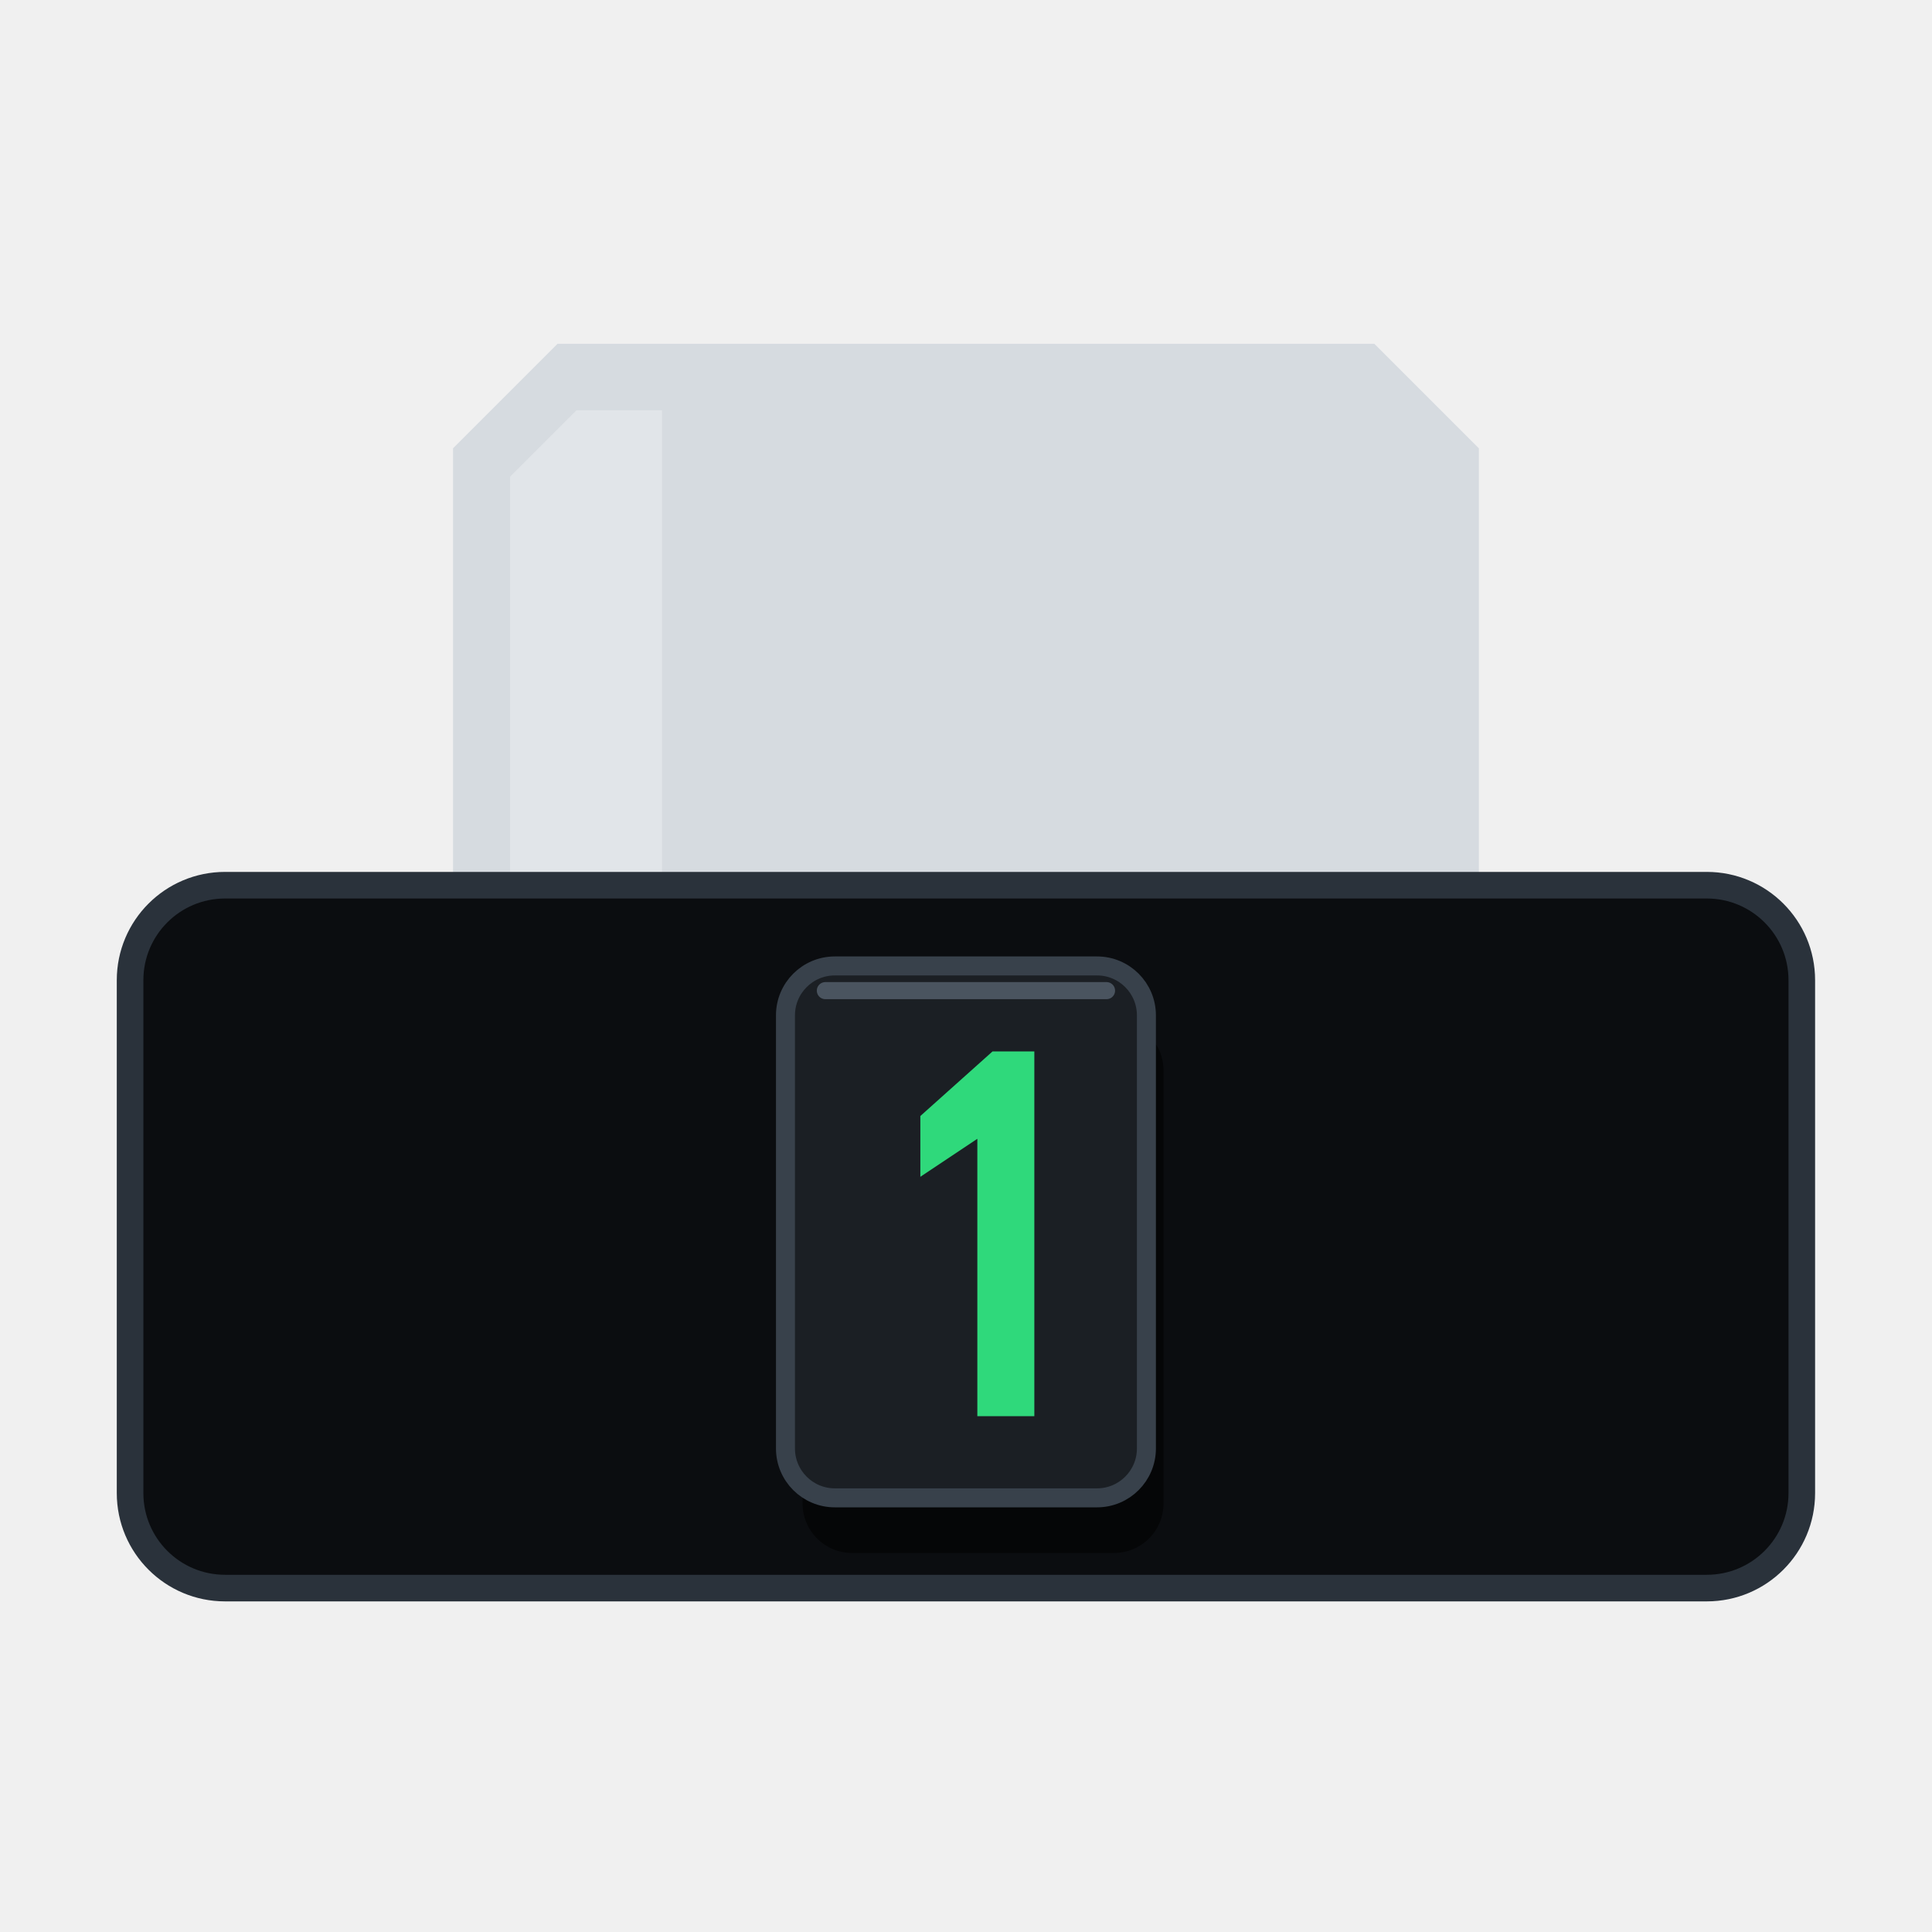
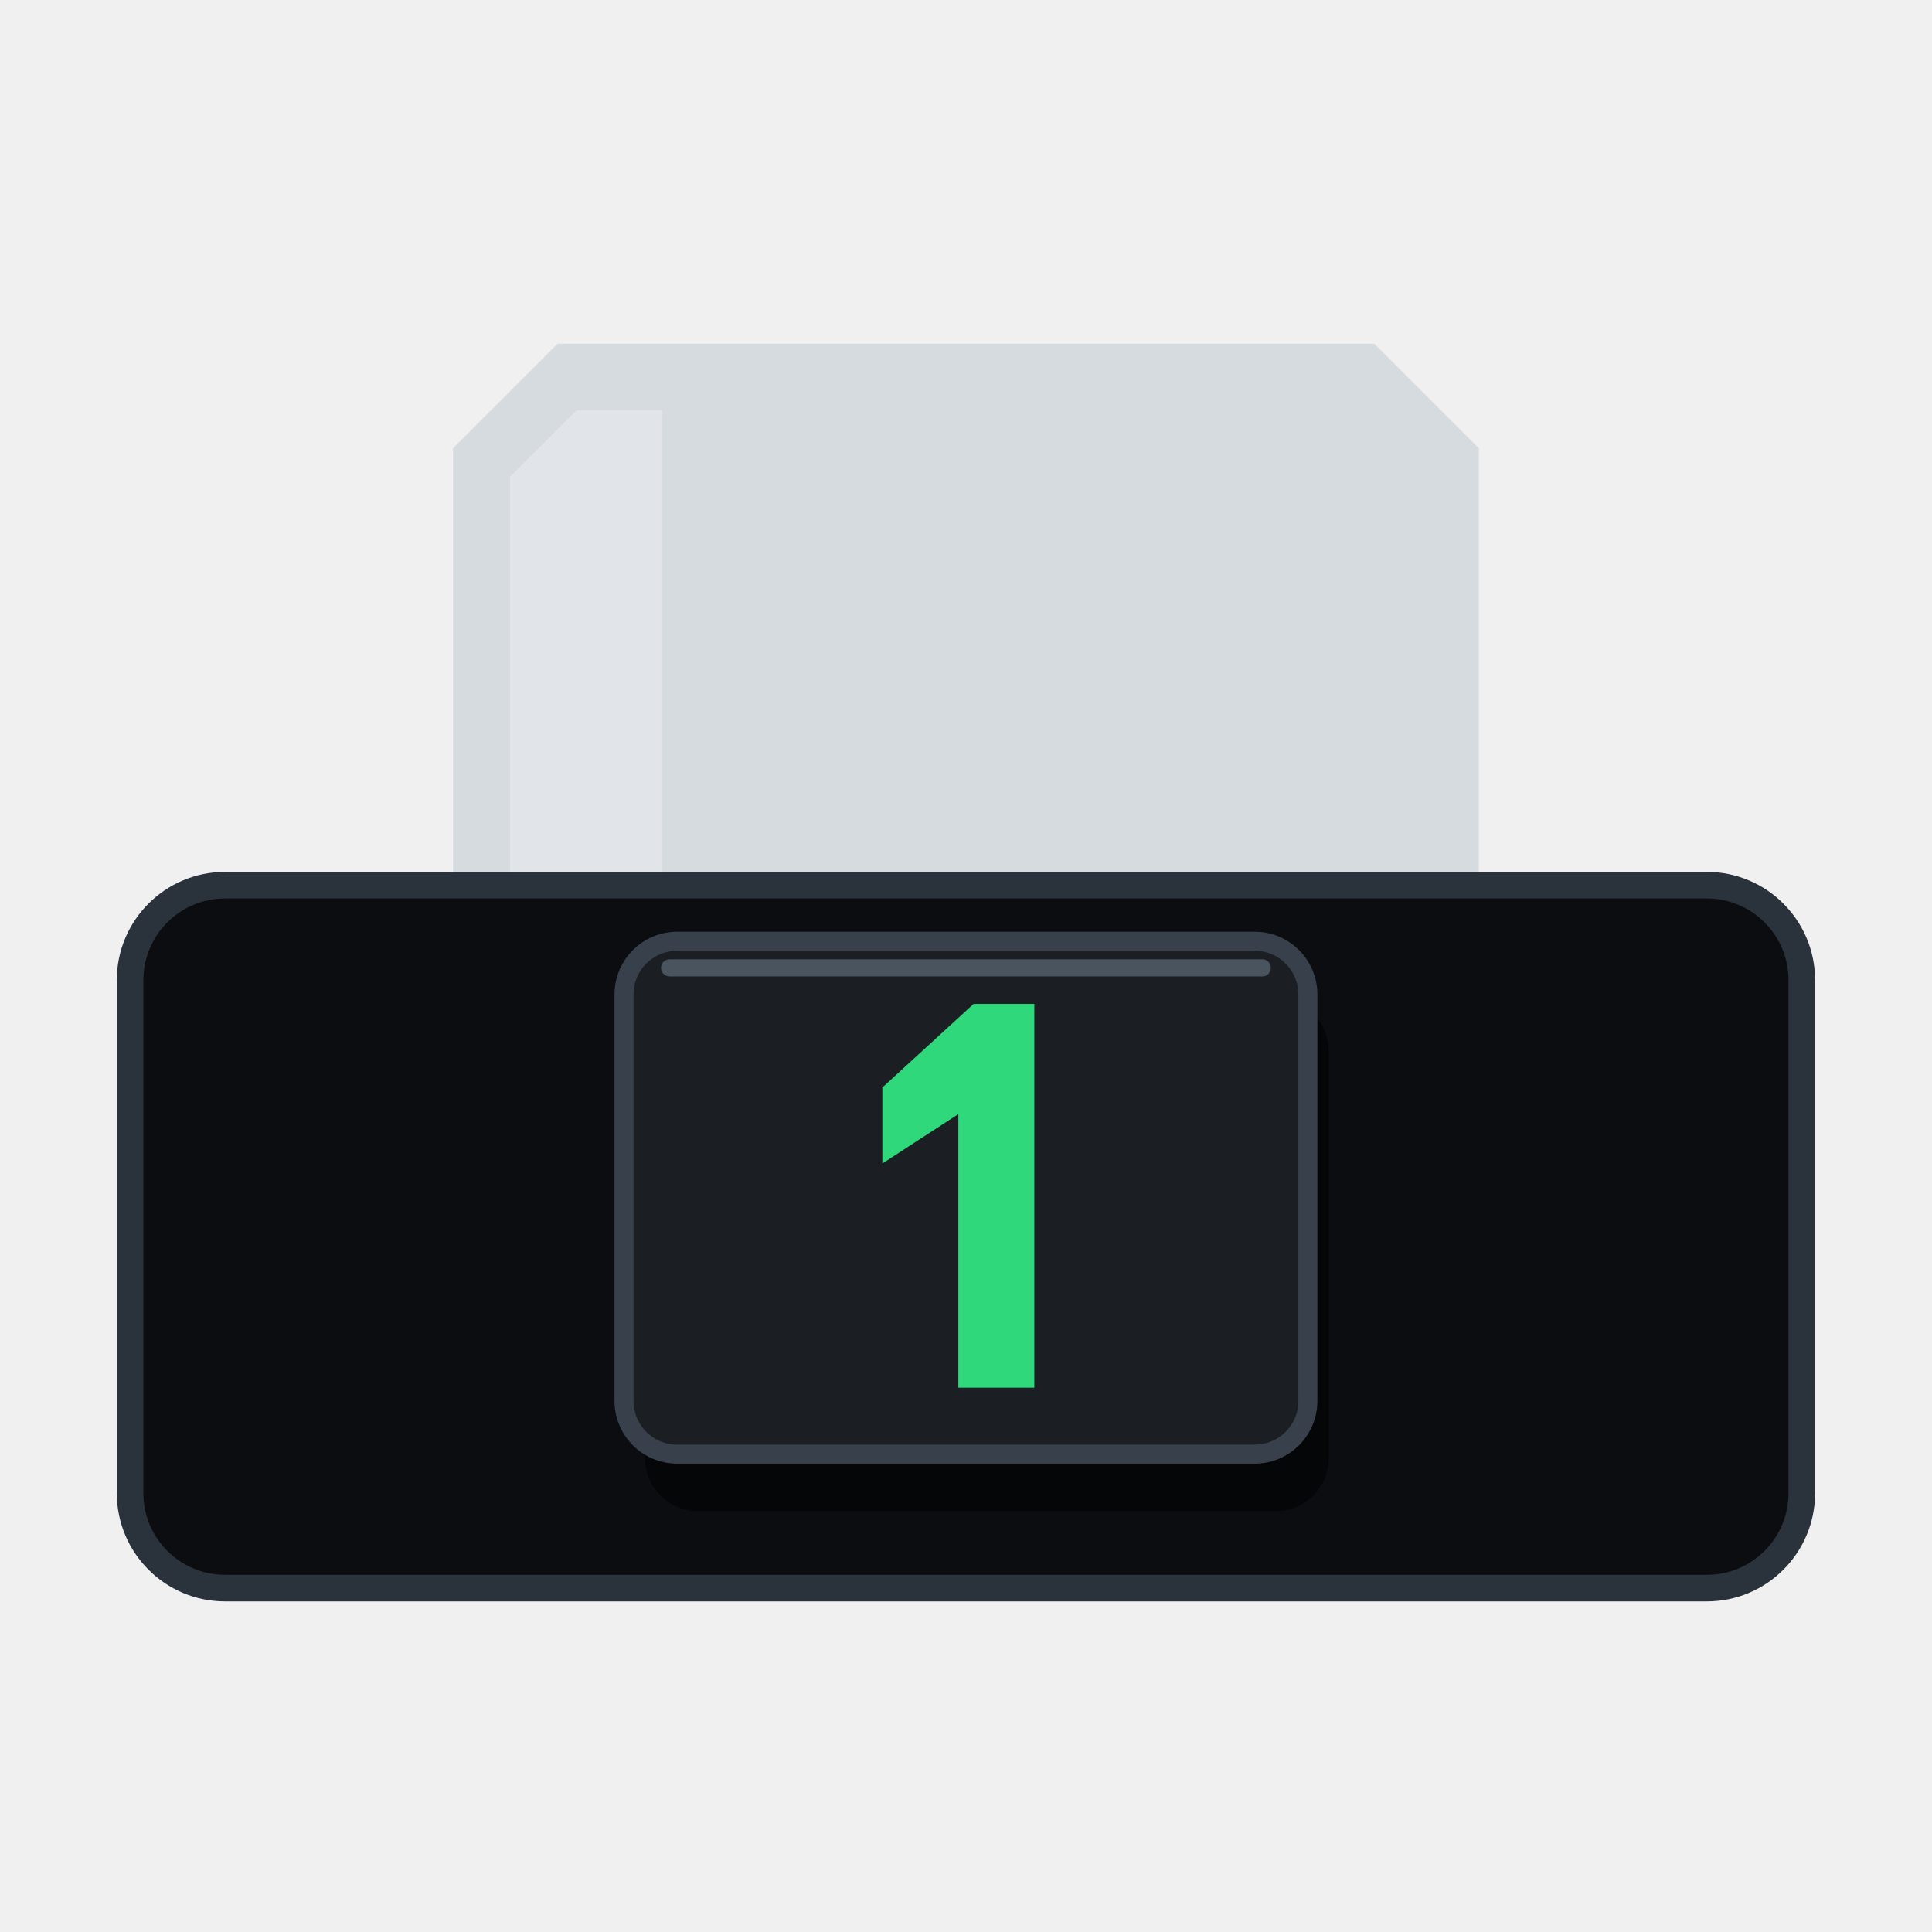
<svg xmlns="http://www.w3.org/2000/svg" viewBox="0 0 64 64">
  <g transform="scale(.5333) translate(60 60) scale(1.18) translate(-60 -60)">
    <path d="M33 58.75 V32.75 L38.5 27.25 H81.5 L87 32.75 V58.75 Z" fill="#d6dbe0" />
    <path d="M36 56.75 V34.25 L39.5 30.75 H44 V56.75 Z" fill="#fff" opacity=".28" />
    <rect x="16" y="55.75" width="88" height="37" rx="5" fill="#0b0d10" stroke="#2a323b" stroke-width="1.4" />
-     <rect x="50.5" y="61.5" width="19" height="28" rx="2.6" fill="#000" opacity=".55" transform="translate(.9 1.4)" />
-     <rect x="50.5" y="60" width="19" height="28" rx="2.6" fill="#1b1f24" stroke="#38414b" stroke-width="1" />
-     <path d="M52.6 61.3 H67.4" stroke="#4a545f" stroke-width=".9" stroke-linecap="round" />
-     <path d="M57.6 67.9 L61.4 64.5 H63.6 V83.7 H60.6 V69.1 L57.6 71.1 Z" fill="#2FD97B" />
+     <rect x="42" y="60.2" width="36" height="27" rx="2.8" fill="#000" opacity=".55" transform="translate(1.1 1.5)" />
+     <rect x="42" y="58.7" width="36" height="27" rx="2.8" fill="#1b1f24" stroke="#38414b" stroke-width="1" />
+     <path d="M44.4 60.1 H75.6" stroke="#4a545f" stroke-width=".9" stroke-linecap="round" />
+     <path d="M55.6 66.4 L60.4 62 H63.6 V82.2 H59.6 V67.8 L55.6 70.4 Z" fill="#2FD97B" />
  </g>
</svg>
